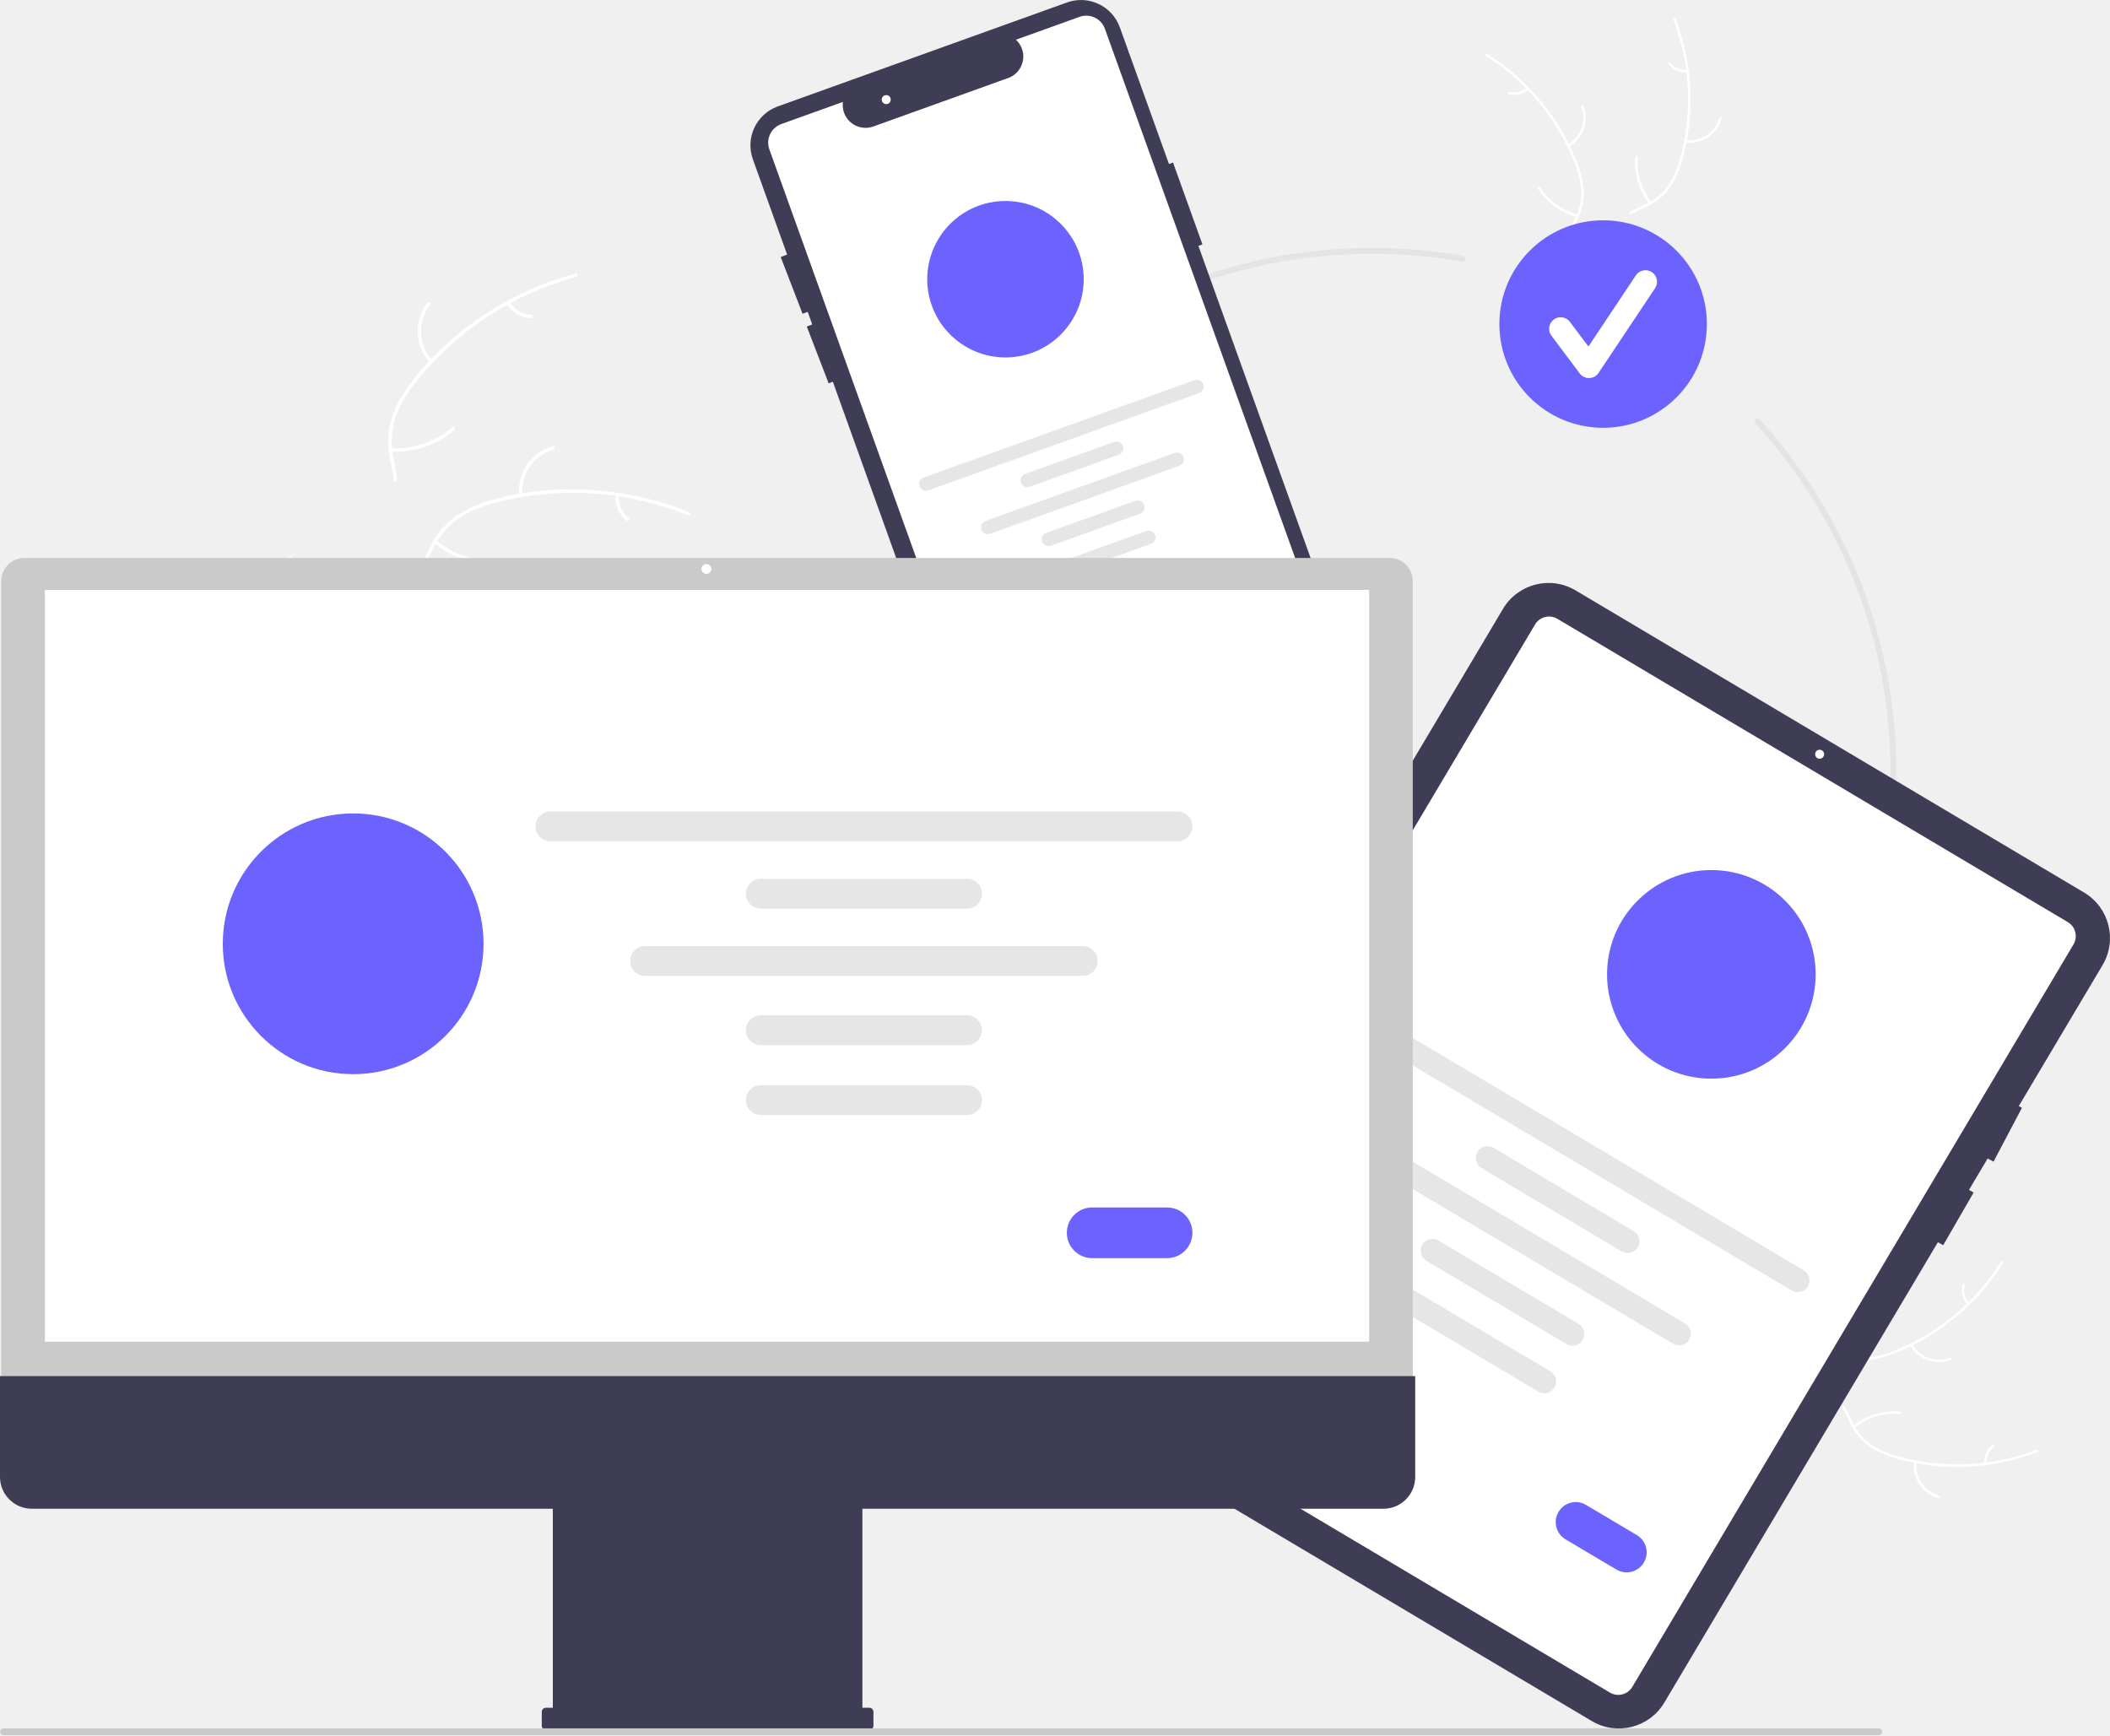
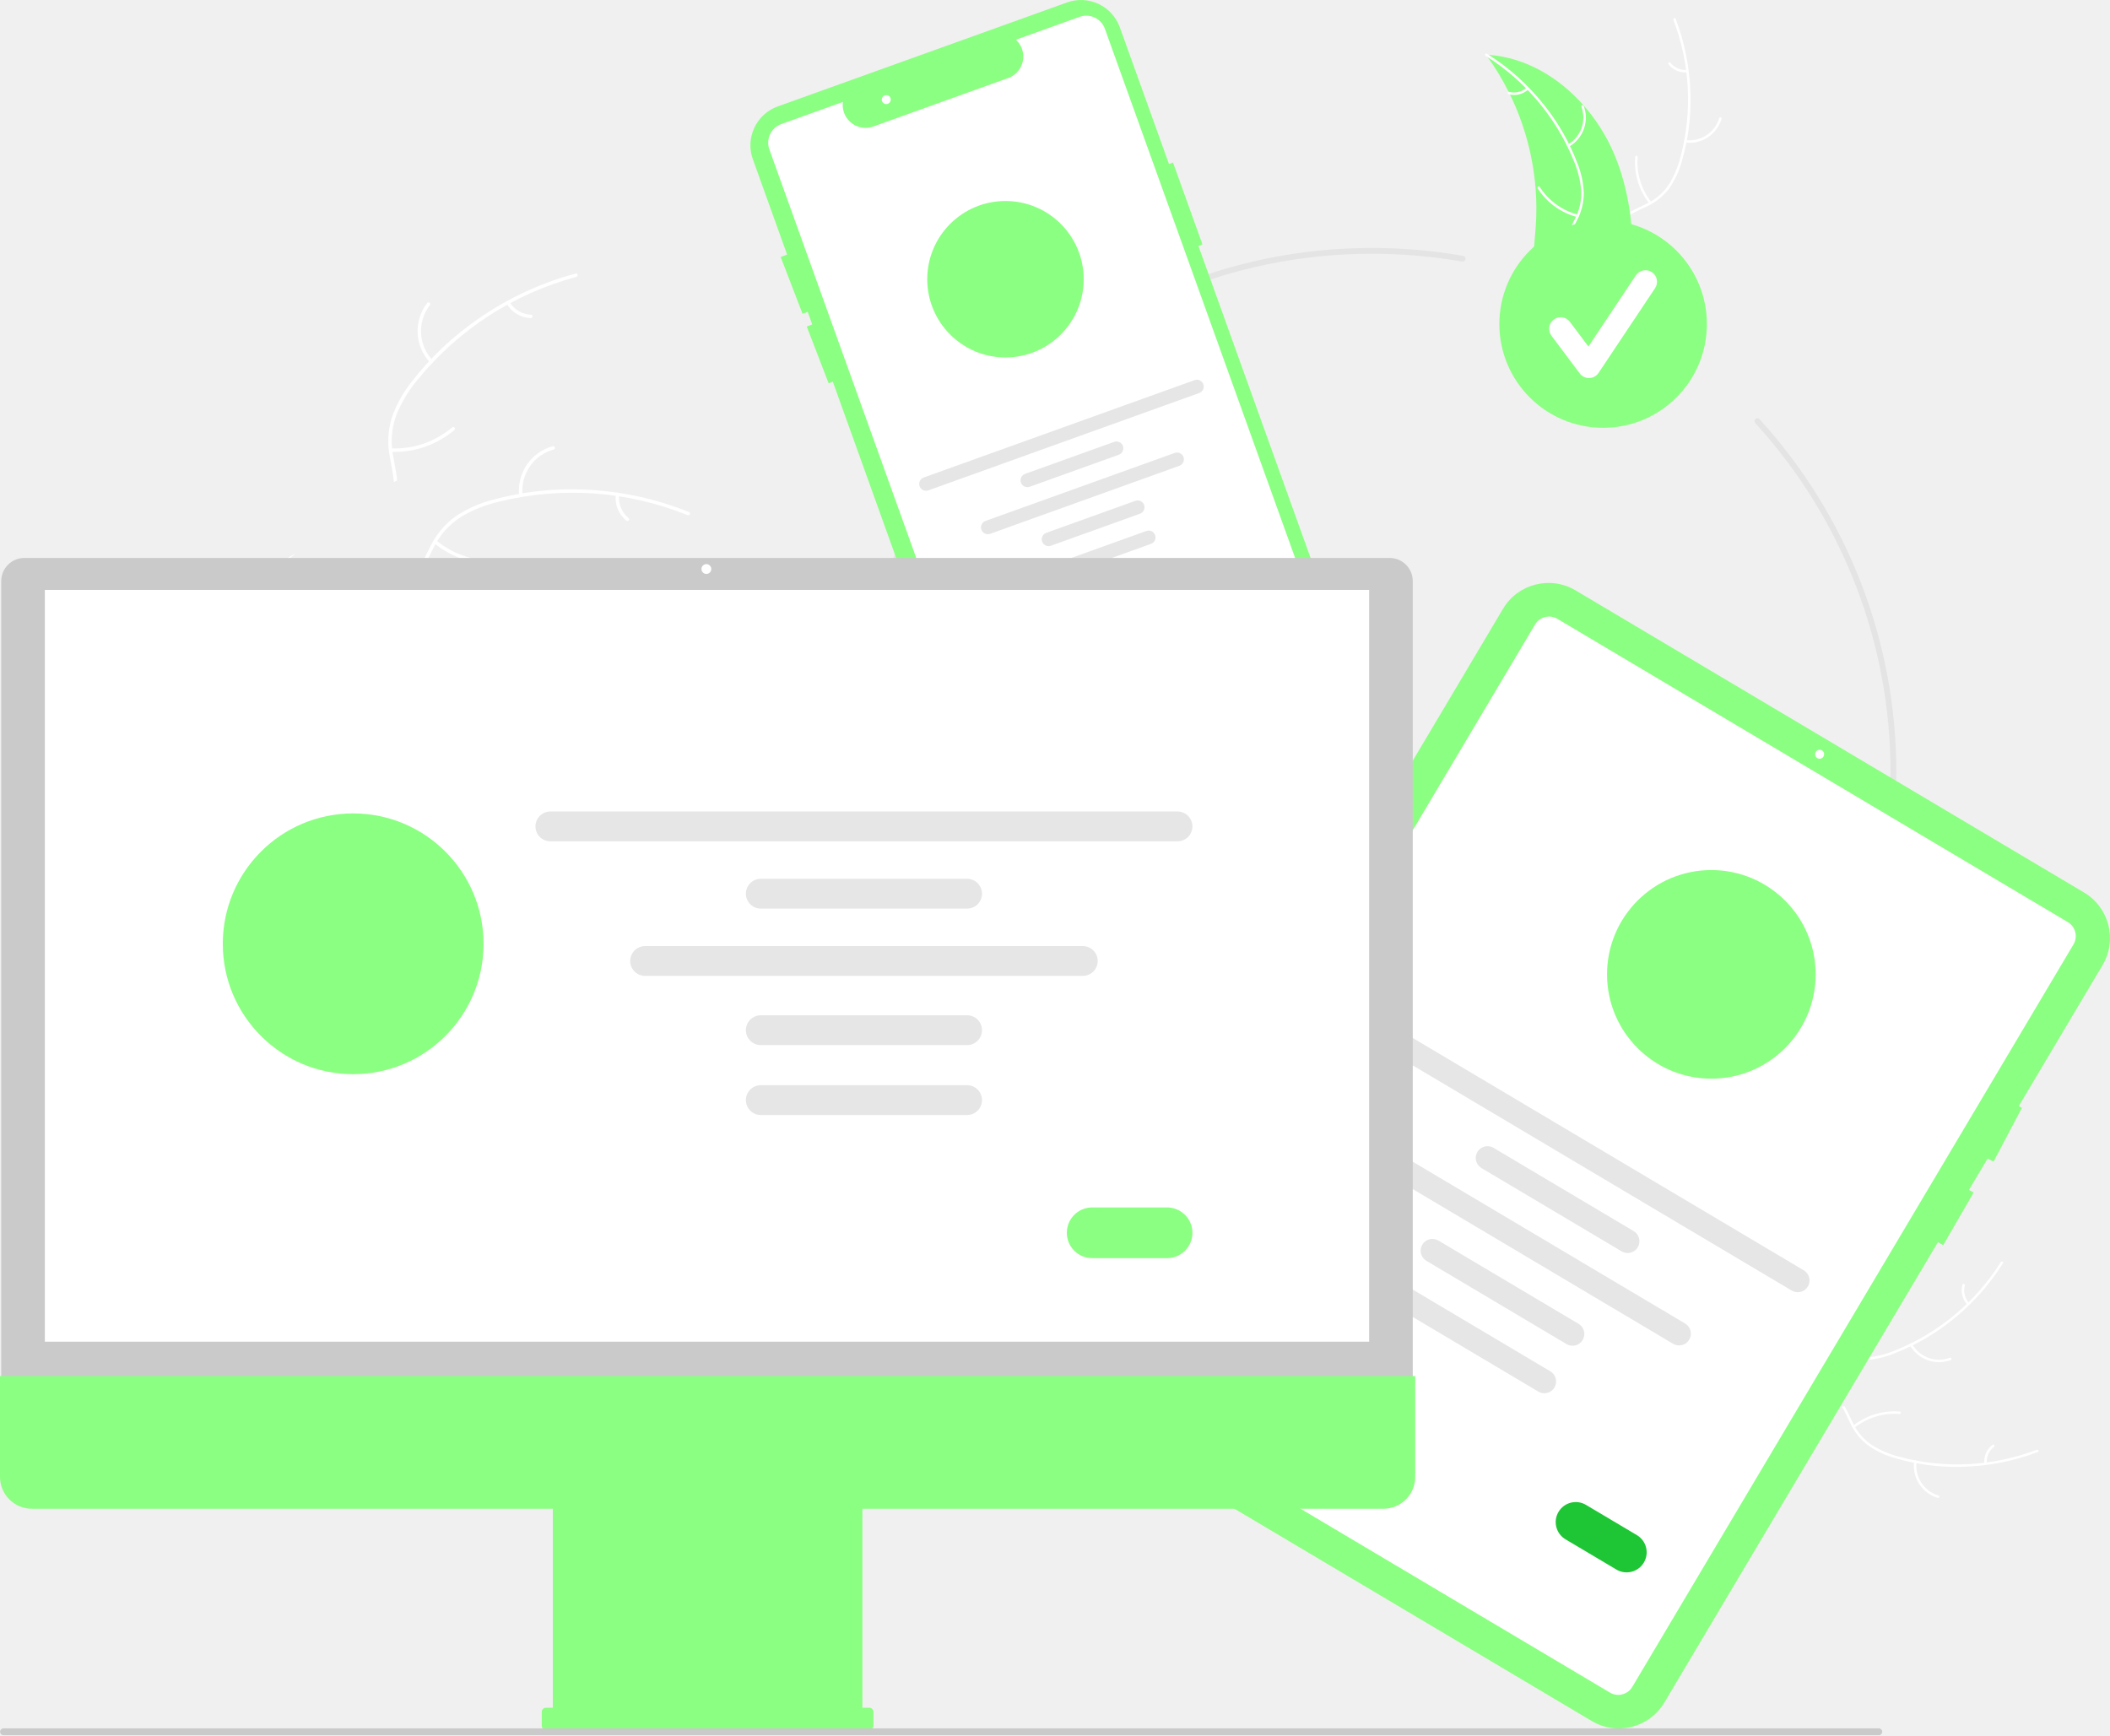
<svg xmlns="http://www.w3.org/2000/svg" data-name="Layer 1" width="728.252" height="598.943" viewBox="0 0 728.252 598.943">
  <path d="M828.549,210.725c4.653-18.979.229-41.112-14.804-53.595a90.031,90.031,0,0,1-22.02,57.757c-5.393,6.171-12.034,12.472-12.296,20.663-.163,5.097,2.325,9.992,5.754,13.767,3.429,3.775,7.754,6.6,12.027,9.381l.628,1.107C811.595,245.929,823.896,229.704,828.549,210.725Z" transform="translate(-235.874 -150.5287)" fill="#f0f0f0" />
  <path d="M813.443,157.407a76.953,76.953,0,0,1,2.45,47.282,33.138,33.138,0,0,1-4.048,9.561,19.006,19.006,0,0,1-7.557,6.554c-2.825,1.429-5.879,2.563-8.308,4.653a11.638,11.638,0,0,0-3.915,8.675c-.117,4.087,1.241,7.972,2.701,11.725,1.621,4.167,3.371,8.47,2.996,13.032-.045.553.815.591.86.039.652-7.938-4.739-14.643-5.594-22.342-.399-3.593.282-7.327,2.939-9.947,2.323-2.291,5.472-3.463,8.344-4.884a20.281,20.281,0,0,0,7.628-6.133,30.636,30.636,0,0,0,4.401-9.37A74.658,74.658,0,0,0,819.326,183.11a78.317,78.317,0,0,0-5.121-26.104c-.197-.516-.958-.112-.763.401Z" transform="translate(-235.874 -150.5287)" fill="#fff" />
  <path d="M817.533,199.737a11.545,11.545,0,0,0,12.52-8.171c.156-.532-.663-.799-.819-.266a10.691,10.691,0,0,1-11.661,7.577c-.549-.072-.585.789-.039.86Z" transform="translate(-235.874 -150.5287)" fill="#fff" />
  <path d="M805.816,220.269a22.253,22.253,0,0,1-4.721-15.515c.043-.553-.817-.591-.86-.039A23.146,23.146,0,0,0,805.18,220.85c.345.435.979-.148.636-.581Z" transform="translate(-235.874 -150.5287)" fill="#fff" />
  <path d="M818.083,174.658a6.535,6.535,0,0,1-5.675-2.5c-.34-.439-.973.145-.636.581a7.323,7.323,0,0,0,6.272,2.779.445.445,0,0,0,.45-.411.433.433,0,0,0-.411-.45Z" transform="translate(-235.874 -150.5287)" fill="#fff" />
-   <path d="M748.735,169.416c.204.28.409.56.611.847a86.065,86.065,0,0,1,7.223,11.948c.166.32.329.647.486.971a90.732,90.732,0,0,1,8.806,32.223,88.112,88.112,0,0,1,.062,13.388c-.441,6.156-1.408,12.796.164,18.568a15.114,15.114,0,0,0,.583,1.778l29.769,11.347c.081-.008.159-.009.24-.017l1.168.507c.033-.229.061-.467.094-.695.019-.133.032-.268.052-.4.011-.089.021-.179.036-.258.004-.03.007-.059.008-.082.015-.08.02-.156.033-.229q.247-1.994.467-3.999c.003-.007.003-.007-.001-.016a129.556,129.556,0,0,0,.007-30.63c-.04-.303-.077-.613-.131-.921a84.079,84.079,0,0,0-2.977-13.394,74.329,74.329,0,0,0-2.609-7.054A61.81,61.81,0,0,0,782.497,186.96c-8.528-9.707-20.066-16.579-32.789-17.484C749.382,169.453,749.063,169.432,748.735,169.416Z" transform="translate(-235.874 -150.5287)" fill="#f0f0f0" />
+   <path d="M748.735,169.416c.204.28.409.56.611.847a86.065,86.065,0,0,1,7.223,11.948c.166.32.329.647.486.971a90.732,90.732,0,0,1,8.806,32.223,88.112,88.112,0,0,1,.062,13.388c-.441,6.156-1.408,12.796.164,18.568a15.114,15.114,0,0,0,.583,1.778l29.769,11.347c.081-.008.159-.009.24-.017l1.168.507c.033-.229.061-.467.094-.695.019-.133.032-.268.052-.4.011-.089.021-.179.036-.258.004-.03.007-.059.008-.082.015-.08.02-.156.033-.229q.247-1.994.467-3.999c.003-.007.003-.007-.001-.016a129.556,129.556,0,0,0,.007-30.63c-.04-.303-.077-.613-.131-.921a84.079,84.079,0,0,0-2.977-13.394,74.329,74.329,0,0,0-2.609-7.054A61.81,61.81,0,0,0,782.497,186.96c-8.528-9.707-20.066-16.579-32.789-17.484C749.382,169.453,749.063,169.432,748.735,169.416Z" transform="translate(-235.874 -150.5287)" fill="#8bff81" />
  <path d="M748.658,169.819a76.953,76.953,0,0,1,30.424,36.277,33.138,33.138,0,0,1,2.525,10.071,19.006,19.006,0,0,1-2.088,9.783c-1.395,2.841-3.151,5.586-3.832,8.717a11.638,11.638,0,0,0,2.097,9.284c2.367,3.334,5.79,5.618,9.216,7.735,3.803,2.351,7.791,4.733,10.239,8.601.297.469,1.007-.019.71-.487-4.259-6.73-12.6-8.838-17.918-14.471-2.482-2.628-4.186-6.02-3.642-9.711.476-3.227,2.284-6.059,3.722-8.924a20.281,20.281,0,0,0,2.398-9.489,30.636,30.636,0,0,0-2.128-10.131,74.658,74.658,0,0,0-11.549-20.275,78.317,78.317,0,0,0-19.805-17.759c-.468-.294-.833.487-.368.779Z" transform="translate(-235.874 -150.5287)" fill="#fff" />
  <path d="M777.409,201.155a11.545,11.545,0,0,0,5.077-14.062c-.196-.518-1.011-.238-.814.281a10.691,10.691,0,0,1-4.749,13.071c-.482.273.007.982.487.71Z" transform="translate(-235.874 -150.5287)" fill="#fff" />
  <path d="M780.415,224.603a22.253,22.253,0,0,1-13.11-9.545c-.298-.468-1.008.02-.71.487a23.146,23.146,0,0,0,13.663,9.905c.538.139.693-.708.158-.847Z" transform="translate(-235.874 -150.5287)" fill="#fff" />
  <path d="M762.749,180.8a6.535,6.535,0,0,1-6.036,1.421c-.535-.146-.69.702-.158.847a7.323,7.323,0,0,0,6.681-1.557.445.445,0,0,0,.112-.599.433.433,0,0,0-.599-.112Z" transform="translate(-235.874 -150.5287)" fill="#fff" />
  <path d="M709.374,598.115c-99.804,0-181-81.196-181-181s81.196-181,181-181a182.729,182.729,0,0,1,31.477,2.728 1.0 1,0,1,1-.345,1.97A180.782,180.782,0,0,0,709.374,238.115c-98.701,0-179,80.299-179,179s80.299,179,179,179,179-80.299,179-179a178.548,178.548,0,0,0-46.695-120.569,1,1,0,0,1,1.478-1.348,180.544,180.544,0,0,1,47.217,121.916C890.374,516.919,809.178,598.115,709.374,598.115Z" transform="translate(-235.874 -150.5287)" fill="#e4e4e4" />
-   <circle cx="553.307" cy="111.852" r="35.811" fill="#6c63ff" />
+   <circle cx="553.307" cy="111.852" r="35.811" fill="#8bff81" />
  <path d="M784.296,281.019a3.982,3.982,0,0,1-3.186-1.594l-9.77-13.027a3.983,3.983,0,1,1,6.374-4.78l6.392,8.522,16.416-24.624a3.984,3.984,0,0,1,6.629,4.419l-19.54,29.309a3.985,3.985,0,0,1-3.204,1.773C784.37,281.018,784.333,281.019,784.296,281.019Z" transform="translate(-235.874 -150.5287)" fill="#fff" />
-   <path d="M704.717,389.026,649.494,235.396l1.4-.503-10.156-28.257-1.4.504-16.956-47.169a14.255,14.255,0,0,0-18.237-8.593l-99.833,35.885a14.256,14.256,0,0,0-8.594,18.237l11.822,32.889-2.213.852,7.547,19.597,1.771-.682,1.567,4.359-1.885.726,7.547,19.597,1.444-.556,54.736,152.274a14.23,14.23,0,0,0,18.238,8.594l99.832-35.885A14.273,14.273,0,0,0,704.717,389.026Z" transform="translate(-235.874 -150.5287)" fill="#3f3d56" />
+   <path d="M704.717,389.026,649.494,235.396l1.4-.503-10.156-28.257-1.4.504-16.956-47.169a14.255,14.255,0,0,0-18.237-8.593l-99.833,35.885a14.256,14.256,0,0,0-8.594,18.237l11.822,32.889-2.213.852,7.547,19.597,1.771-.682,1.567,4.359-1.885.726,7.547,19.597,1.444-.556,54.736,152.274a14.23,14.23,0,0,0,18.238,8.594l99.832-35.885A14.273,14.273,0,0,0,704.717,389.026Z" transform="translate(-235.874 -150.5287)" fill="#8bff81" />
  <path d="M591.041,438.086a6.845,6.845,0,0,1-6.424-4.524L501.412,202.087a6.831,6.831,0,0,1,4.118-8.739l21.241-7.635-.032.743a7.874,7.874,0,0,0,10.53,7.742L584.41,177.254a7.974,7.974,0,0,0,4.488-5.636,7.808,7.808,0,0,0-1.861-6.835l-.498-.553,21.941-7.887a6.84,6.84,0,0,1,8.739,4.118L696.604,381.306a18.147,18.147,0,0,1-10.927,23.188L593.356,437.68A6.842,6.842,0,0,1,591.041,438.086Z" transform="translate(-235.874 -150.5287)" fill="#fff" />
-   <circle cx="347.033" cy="96.377" r="27" fill="#6c63ff" />
+   <circle cx="347.033" cy="96.377" r="27" fill="#8bff81" />
  <path d="M649.813,286.17l-93.502,33.61a2.362,2.362,0,1,1-1.598-4.445l93.502-33.61a2.362,2.362,0,0,1,1.598,4.445Z" transform="translate(-235.874 -150.5287)" fill="#e6e6e6" />
  <path d="M622.046,307.48l-30.756,11.055a2.362,2.362,0,1,1-1.598-4.445l30.756-11.055a2.362,2.362,0,0,1,1.598,4.445Z" transform="translate(-235.874 -150.5287)" fill="#e6e6e6" />
  <path d="M629.361,327.831l-30.756,11.055a2.362,2.362,0,1,1-1.598-4.445L627.763,323.386a2.362,2.362,0,0,1,1.598,4.445Z" transform="translate(-235.874 -150.5287)" fill="#e6e6e6" />
  <path d="M633.108,338.255,602.352,349.31a2.362,2.362,0,1,1-1.598-4.445l30.756-11.055a2.362,2.362,0,1,1,1.598,4.445Z" transform="translate(-235.874 -150.5287)" fill="#e6e6e6" />
  <path d="M642.901,311.313l-65.253,23.456a2.362,2.362,0,1,1-1.598-4.445l65.253-23.456a2.362,2.362,0,1,1,1.598,4.445Z" transform="translate(-235.874 -150.5287)" fill="#e6e6e6" />
-   <path d="M629.758,363.558l-11.167,4.014a4.016,4.016,0,0,1-2.717-7.559l11.167-4.014a4.016,4.016,0,0,1,2.717,7.559Z" transform="translate(-235.874 -150.5287)" fill="#6c63ff" />
+   <path d="M629.758,363.558l-11.167,4.014a4.016,4.016,0,0,1-2.717-7.559l11.167-4.014a4.016,4.016,0,0,1,2.717,7.559Z" transform="translate(-235.874 -150.5287)" fill="#8bff81" />
  <circle cx="305.882" cy="34.38" r="1.553" fill="#fff" />
  <path d="M363.157,272.252c17.406-20.488,45.647-33.401,71.684-26.706a123.863,123.863,0,0,0-46.635,71.113c-2.531,10.987-4.202,23.471-13.122,30.366-5.55,4.291-13.014,5.464-19.986,4.685-6.972-.779-13.608-3.323-20.155-5.845l-1.741.193C337.581,319.535,345.752,292.741,363.157,272.252Z" transform="translate(-235.874 -150.5287)" fill="#f0f0f0" />
  <path d="M434.775,246.107a105.87,105.87,0,0,0-54.686,35.389,45.591,45.591,0,0,0-7.395,12.221,26.149,26.149,0,0,0-1.213,13.708c.685,4.301,1.883,8.62,1.511,13.013a16.011,16.011,0,0,1-6.514,11.358c-4.461,3.426-9.887,5.044-15.248,6.442-5.953,1.552-12.16,3.07-16.944,7.166-.58.496-1.316-.432-.737-.928,8.323-7.127,20.144-6.522,29.417-11.776,4.327-2.452,7.941-6.222,8.719-11.295.681-4.436-.551-8.892-1.282-13.24a27.903,27.903,0,0,1,.687-13.448,42.148,42.148,0,0,1,6.898-12.46,102.712,102.712,0,0,1,23.391-21.986A107.747,107.747,0,0,1,434.607,244.933c.735-.197.898.978.168,1.173Z" transform="translate(-235.874 -150.5287)" fill="#fff" />
  <path d="M384.289,275.674a15.884,15.884,0,0,1-.985-20.544c.467-.602,1.425.095.957.699a14.708,14.708,0,0,0,.955,19.109c.524.554-.407,1.288-.928.737Z" transform="translate(-235.874 -150.5287)" fill="#fff" />
  <path d="M370.846,305.29A30.615,30.615,0,0,0,391.948,298.044c.581-.494,1.318.434.737.928a31.844,31.844,0,0,1-21.974,7.495c-.763-.034-.624-1.211.135-1.177Z" transform="translate(-235.874 -150.5287)" fill="#fff" />
  <path d="M411.802,254.842a8.991,8.991,0,0,0,7.362,4.311c.763.025.623,1.202-.135,1.177a10.075,10.075,0,0,1-8.155-4.751.612.612,0,0,1,.095-.832.595.595,0,0,1,.832.095Z" transform="translate(-235.874 -150.5287)" fill="#fff" />
  <path d="M473.557,327.924c-.477-.002-.954-.004-1.437.002a118.406,118.406,0,0,0-19.142,1.581c-.49.073-.986.154-1.474.241a124.827,124.827,0,0,0-43.022,16.163,121.222,121.222,0,0,0-14.975,10.724c-6.508,5.454-13.13,11.886-20.832,14.787a20.794,20.794,0,0,1-2.452.784L333.573,348.168c-.056-.096-.118-.185-.174-.281l-1.507-.893c.229-.221.471-.445.7-.665.132-.129.273-.252.405-.38.091-.084.182-.168.259-.249.03-.028.061-.056.085-.076.077-.081.157-.148.229-.221q2.024-1.883,4.082-3.745c.005-.008.005-.008.019-.011,10.477-9.428,21.834-18.064,34.14-24.703.37-.2.746-.408,1.133-.596a115.674,115.674,0,0,1,17.332-7.48,102.264,102.264,0,0,1,9.967-2.779,85.037,85.037,0,0,1,26.536-1.658c17.697,1.681,34.66,9.004,45.927,22.457C472.994,327.233,473.274,327.572,473.557,327.924Z" transform="translate(-235.874 -150.5287)" fill="#f0f0f0" />
  <path d="M473.169,328.336a105.87,105.87,0,0,0-64.97-4.669,45.591,45.591,0,0,0-13.263,5.305,26.149,26.149,0,0,0-9.222,10.215c-2.043,3.846-3.686,8.017-6.628,11.299a16.011,16.011,0,0,1-12.04,5.147c-5.624.049-10.931-1.926-16.053-4.037-5.687-2.344-11.558-4.87-17.844-4.479-.762.047-.79-1.137-.03-1.184,10.936-.679,20.011,6.921,30.578,8.308,4.931.647,10.086-.187,13.762-3.769,3.214-3.132,4.913-7.431,6.948-11.344a27.902,27.902,0,0,1,8.645-10.324,42.148,42.148,0,0,1,13.01-5.796,102.713,102.713,0,0,1,31.914-3.472,107.747,107.747,0,0,1,35.765,7.761c.705.285.128,1.321-.572,1.038Z" transform="translate(-235.874 -150.5287)" fill="#fff" />
  <path d="M415.057,321.547a15.884,15.884,0,0,1,11.583-16.996c.736-.2,1.081.934.344,1.134a14.708,14.708,0,0,0-10.742,15.832c.084.758-1.101.783-1.184.03Z" transform="translate(-235.874 -150.5287)" fill="#fff" />
  <path d="M386.493,337.1a30.615,30.615,0,0,0,21.211,6.92c.762-.045.791,1.14.03,1.184a31.844,31.844,0,0,1-22.057-7.245c-.589-.487.231-1.343.816-.859Z" transform="translate(-235.874 -150.5287)" fill="#fff" />
  <path d="M449.567,321.479a8.991,8.991,0,0,0,3.282,7.875c.594.479-.226,1.335-.816.859a10.075,10.075,0,0,1-3.651-8.703.612.612,0,0,1,.577-.607.595.595,0,0,1,.607.577Z" transform="translate(-235.874 -150.5287)" fill="#fff" />
  <path d="M885.524,666.043c18.979,4.653,41.112.229,53.595-14.804a90.031,90.031,0,0,1-57.757-22.02c-6.171-5.393-12.472-12.034-20.663-12.296-5.097-.163-9.992,2.325-13.767,5.754-3.775,3.429-6.6,7.754-9.381,12.027l-1.107.628C850.32,649.088,866.545,661.389,885.524,666.043Z" transform="translate(-235.874 -150.5287)" fill="#f0f0f0" />
  <path d="M938.842,650.936a76.953,76.953,0,0,1-47.282,2.45,33.138,33.138,0,0,1-9.561-4.048,19.006,19.006,0,0,1-6.554-7.557c-1.429-2.825-2.563-5.879-4.653-8.308a11.638,11.638,0,0,0-8.675-3.915c-4.087-.117-7.972,1.241-11.725,2.701-4.167,1.621-8.47,3.371-13.032,2.996-.553-.045-.591.815-.039.86,7.938.652,14.643-4.739,22.342-5.594,3.593-.399,7.327.282,9.947,2.939,2.291,2.323,3.463,5.472,4.884,8.344a20.281,20.281,0,0,0,6.133,7.628,30.636,30.636,0,0,0,9.37,4.401,74.657,74.657,0,0,0,23.142,2.986,78.317,78.317,0,0,0,26.104-5.121c.516-.197.112-.958-.401-.763Z" transform="translate(-235.874 -150.5287)" fill="#fff" />
  <path d="M896.512,655.026a11.545,11.545,0,0,0,8.171,12.52c.532.156.799-.663.266-.819a10.691,10.691,0,0,1-7.577-11.661c.072-.549-.789-.585-.86-.039Z" transform="translate(-235.874 -150.5287)" fill="#fff" />
  <path d="M875.98,643.309a22.253,22.253,0,0,1,15.515-4.721c.553.043.591-.817.039-.86a23.146,23.146,0,0,0-16.135,4.945c-.435.345.148.979.581.636Z" transform="translate(-235.874 -150.5287)" fill="#fff" />
  <path d="M921.591,655.577a6.535,6.535,0,0,1,2.5-5.675c.439-.34-.145-.973-.581-.636a7.323,7.323,0,0,0-2.779,6.272.445.445,0,0,0,.411.45.433.433,0,0,0,.45-.411Z" transform="translate(-235.874 -150.5287)" fill="#fff" />
  <path d="M926.833,586.228c-.28.204-.56.409-.847.611a86.065,86.065,0,0,1-11.948,7.223c-.32.166-.647.329-.971.486a90.732,90.732,0,0,1-32.223,8.806,88.112,88.112,0,0,1-13.388.062c-6.156-.441-12.796-1.408-18.568.164a15.114,15.114,0,0,0-1.778.583l-11.347,29.769c.008.081.009.159.017.24l-.507,1.168c.229.033.467.061.695.094.133.019.268.032.4.052.089.011.179.021.258.036.03.004.059.007.082.008.08.015.156.02.229.033q1.994.247,3.999.467c.007.003.007.003.016-.001a129.556,129.556,0,0,0,30.63.007c.303-.04.613-.077.921-.131a84.079,84.079,0,0,0,13.394-2.977,74.329,74.329,0,0,0,7.054-2.609,61.81,61.81,0,0,0,16.335-10.326c9.707-8.528,16.579-20.066,17.484-32.789C926.796,586.876,926.817,586.556,926.833,586.228Z" transform="translate(-235.874 -150.5287)" fill="#f0f0f0" />
  <path d="M926.43,586.151a76.953,76.953,0,0,1-36.277,30.424,33.138,33.138,0,0,1-10.071,2.525,19.006,19.006,0,0,1-9.783-2.088c-2.841-1.395-5.586-3.151-8.717-3.832a11.638,11.638,0,0,0-9.284,2.097c-3.334,2.367-5.618,5.79-7.735,9.216-2.351,3.803-4.733,7.791-8.601,10.239-.469.297.019,1.007.487.71,6.73-4.259,8.838-12.6,14.471-17.918,2.628-2.482,6.02-4.186,9.711-3.642,3.227.476,6.059,2.284,8.924,3.722a20.281,20.281,0,0,0,9.489,2.398,30.636,30.636,0,0,0,10.131-2.128,74.658,74.658,0,0,0,20.275-11.549A78.317,78.317,0,0,0,927.208,586.519c.294-.468-.487-.833-.779-.368Z" transform="translate(-235.874 -150.5287)" fill="#fff" />
  <path d="M895.094,614.902a11.545,11.545,0,0,0,14.062,5.077c.518-.196.238-1.011-.281-.814a10.691,10.691,0,0,1-13.071-4.749c-.273-.482-.982.007-.71.487Z" transform="translate(-235.874 -150.5287)" fill="#fff" />
  <path d="M871.646,617.909a22.253,22.253,0,0,1,9.545-13.11c.468-.298-.02-1.008-.487-.71a23.146,23.146,0,0,0-9.905,13.663c-.139.538.708.693.847.158Z" transform="translate(-235.874 -150.5287)" fill="#fff" />
  <path d="M915.449,600.243a6.535,6.535,0,0,1-1.421-6.036c.146-.535-.702-.69-.847-.158a7.323,7.323,0,0,0,1.557,6.681.445.445,0,0,0,.599.112.433.433,0,0,0,.112-.599Z" transform="translate(-235.874 -150.5287)" fill="#fff" />
-   <path d="M961.571,483.63l-28.94,48.7,1.1.58-9.8,18.58-2.04-1.08-6.44,10.83,1.6.92-10.5,18.18-1.82-1.05-94.43,158.92a18.274,18.274,0,0,1-25.02,6.37L609.731,640.27a18.272,18.272,0,0,1-6.37-25.02l151.27-254.58a18.274,18.274,0,0,1,25.02-6.37l175.55,104.31A18.281,18.281,0,0,1,961.571,483.63Z" transform="translate(-235.874 -150.5287)" fill="#3f3d56" />
+   <path d="M961.571,483.63l-28.94,48.7,1.1.58-9.8,18.58-2.04-1.08-6.44,10.83,1.6.92-10.5,18.18-1.82-1.05-94.43,158.92a18.274,18.274,0,0,1-25.02,6.37L609.731,640.27a18.272,18.272,0,0,1-6.37-25.02l151.27-254.58a18.274,18.274,0,0,1,25.02-6.37l175.55,104.31A18.281,18.281,0,0,1,961.571,483.63Z" transform="translate(-235.874 -150.5287)" fill="#8bff81" />
  <path d="M791.537,734.753,615.369,630.076a5.634,5.634,0,0,1-1.963-7.712L765.679,366.09a5.634,5.634,0,0,1,7.712-1.963L949.56,468.804a5.634,5.634,0,0,1,1.963,7.712L799.25,732.79A5.634,5.634,0,0,1,791.537,734.753Z" transform="translate(-235.874 -150.5287)" fill="#fff" />
  <circle cx="628.028" cy="260.333" r="1.553" fill="#fff" />
  <path d="M854.291,595.994,707.234,508.615a4.066,4.066,0,1,1,4.154-6.991l147.057,87.379a4.066,4.066,0,1,1-4.154,6.991Z" transform="translate(-235.874 -150.5287)" fill="#e6e6e6" />
  <path d="M795.572,582.454l-48.371-28.741a4.066,4.066,0,1,1,4.154-6.991l48.371,28.741a4.066,4.066,0,0,1-4.154,6.991Z" transform="translate(-235.874 -150.5287)" fill="#e6e6e6" />
  <path d="M776.554,614.461l-48.371-28.741a4.066,4.066,0,0,1,4.154-6.991l48.371,28.741a4.066,4.066,0,1,1-4.154,6.991Z" transform="translate(-235.874 -150.5287)" fill="#e6e6e6" />
  <path d="M766.813,630.855l-48.371-28.741a4.066,4.066,0,1,1,4.154-6.991l48.371,28.741a4.066,4.066,0,1,1-4.154,6.991Z" transform="translate(-235.874 -150.5287)" fill="#e6e6e6" />
  <path d="M813.325,614.352l-102.627-60.979a4.066,4.066,0,0,1,4.154-6.991l102.627,60.979a4.066,4.066,0,1,1-4.154,6.991Z" transform="translate(-235.874 -150.5287)" fill="#e6e6e6" />
-   <path d="M793.764,692.284l-17.563-10.436a6.914,6.914,0,0,1,7.064-11.888l17.563,10.436a6.914,6.914,0,0,1-7.064,11.888Z" transform="translate(-235.874 -150.5287)" fill="#6c63ff" />
-   <circle cx="590.659" cy="336.314" r="36" fill="#6c63ff" />
+   <path d="M793.764,692.284l-17.563-10.436a6.914,6.914,0,0,1,7.064-11.888l17.563,10.436a6.914,6.914,0,0,1-7.064,11.888Z" transform="translate(-235.874 -150.5287)" fill="#1ec534" />
+   <circle cx="590.659" cy="336.314" r="36" fill="#8bff81" />
  <path d="M236.298,633.134H723.479V351.086a7.98,7.98,0,0,0-7.971-7.971H244.269a7.98,7.98,0,0,0-7.971,7.971Z" transform="translate(-235.874 -150.5287)" fill="#cacaca" />
  <rect x="15.476" y="203.611" width="457.077" height="259.491" fill="#fff" />
-   <path d="M235.874,625.502v34.805a10.987,10.987,0,0,0,10.987,10.987H426.676v68.689h-2.389a1.427,1.427,0,0,0-1.427,1.427V746.188a1.427,1.427,0,0,0,1.427,1.427H535.914A1.427,1.427,0,0,0,537.341,746.188v-4.778a1.427,1.427,0,0,0-1.427-1.427h-2.389V671.295H713.34a10.987,10.987,0,0,0,10.987-10.987v-34.805Z" transform="translate(-235.874 -150.5287)" fill="#3f3d56" />
+   <path d="M235.874,625.502v34.805a10.987,10.987,0,0,0,10.987,10.987H426.676v68.689h-2.389a1.427,1.427,0,0,0-1.427,1.427V746.188a1.427,1.427,0,0,0,1.427,1.427H535.914A1.427,1.427,0,0,0,537.341,746.188v-4.778a1.427,1.427,0,0,0-1.427-1.427h-2.389V671.295H713.34a10.987,10.987,0,0,0,10.987-10.987v-34.805Z" transform="translate(-235.874 -150.5287)" fill="#8bff81" />
  <path d="M642.287,440.923H425.833a5.145,5.145,0,1,1,0-10.29H642.287a5.145,5.145,0,1,1,0,10.29Z" transform="translate(-235.874 -150.5287)" fill="#e6e6e6" />
  <path d="M569.659,464.149H498.461a5.145,5.145,0,1,1,0-10.291h71.198a5.145,5.145,0,1,1,0,10.291Z" transform="translate(-235.874 -150.5287)" fill="#e6e6e6" />
  <path d="M569.659,511.26H498.461a5.145,5.145,0,0,1,0-10.291h71.198a5.145,5.145,0,0,1,0,10.291Z" transform="translate(-235.874 -150.5287)" fill="#e6e6e6" />
  <path d="M569.659,535.39H498.461a5.145,5.145,0,1,1,0-10.29h71.198a5.145,5.145,0,1,1,0,10.29Z" transform="translate(-235.874 -150.5287)" fill="#e6e6e6" />
  <path d="M609.589,487.374H458.531a5.145,5.145,0,1,1,0-10.29H609.589a5.145,5.145,0,1,1,0,10.29Z" transform="translate(-235.874 -150.5287)" fill="#e6e6e6" />
-   <path d="M638.684,584.795H612.832a8.749,8.749,0,0,1,0-17.498h25.852a8.749,8.749,0,0,1,0,17.498Z" transform="translate(-235.874 -150.5287)" fill="#6c63ff" />
-   <circle cx="121.895" cy="325.766" r="45" fill="#6c63ff" />
+   <path d="M638.684,584.795H612.832a8.749,8.749,0,0,1,0-17.498h25.852a8.749,8.749,0,0,1,0,17.498Z" transform="translate(-235.874 -150.5287)" fill="#8bff81" />
+   <circle cx="121.895" cy="325.766" r="45" fill="#8bff81" />
  <path d="M884.359,749.471h-647.294a1.191,1.191,0,0,1,0-2.381h647.294a1.191,1.191,0,0,1,0,2.381Z" transform="translate(-235.874 -150.5287)" fill="#cacaca" />
  <circle cx="243.802" cy="196.403" r="1.696" fill="#fff" />
</svg>
